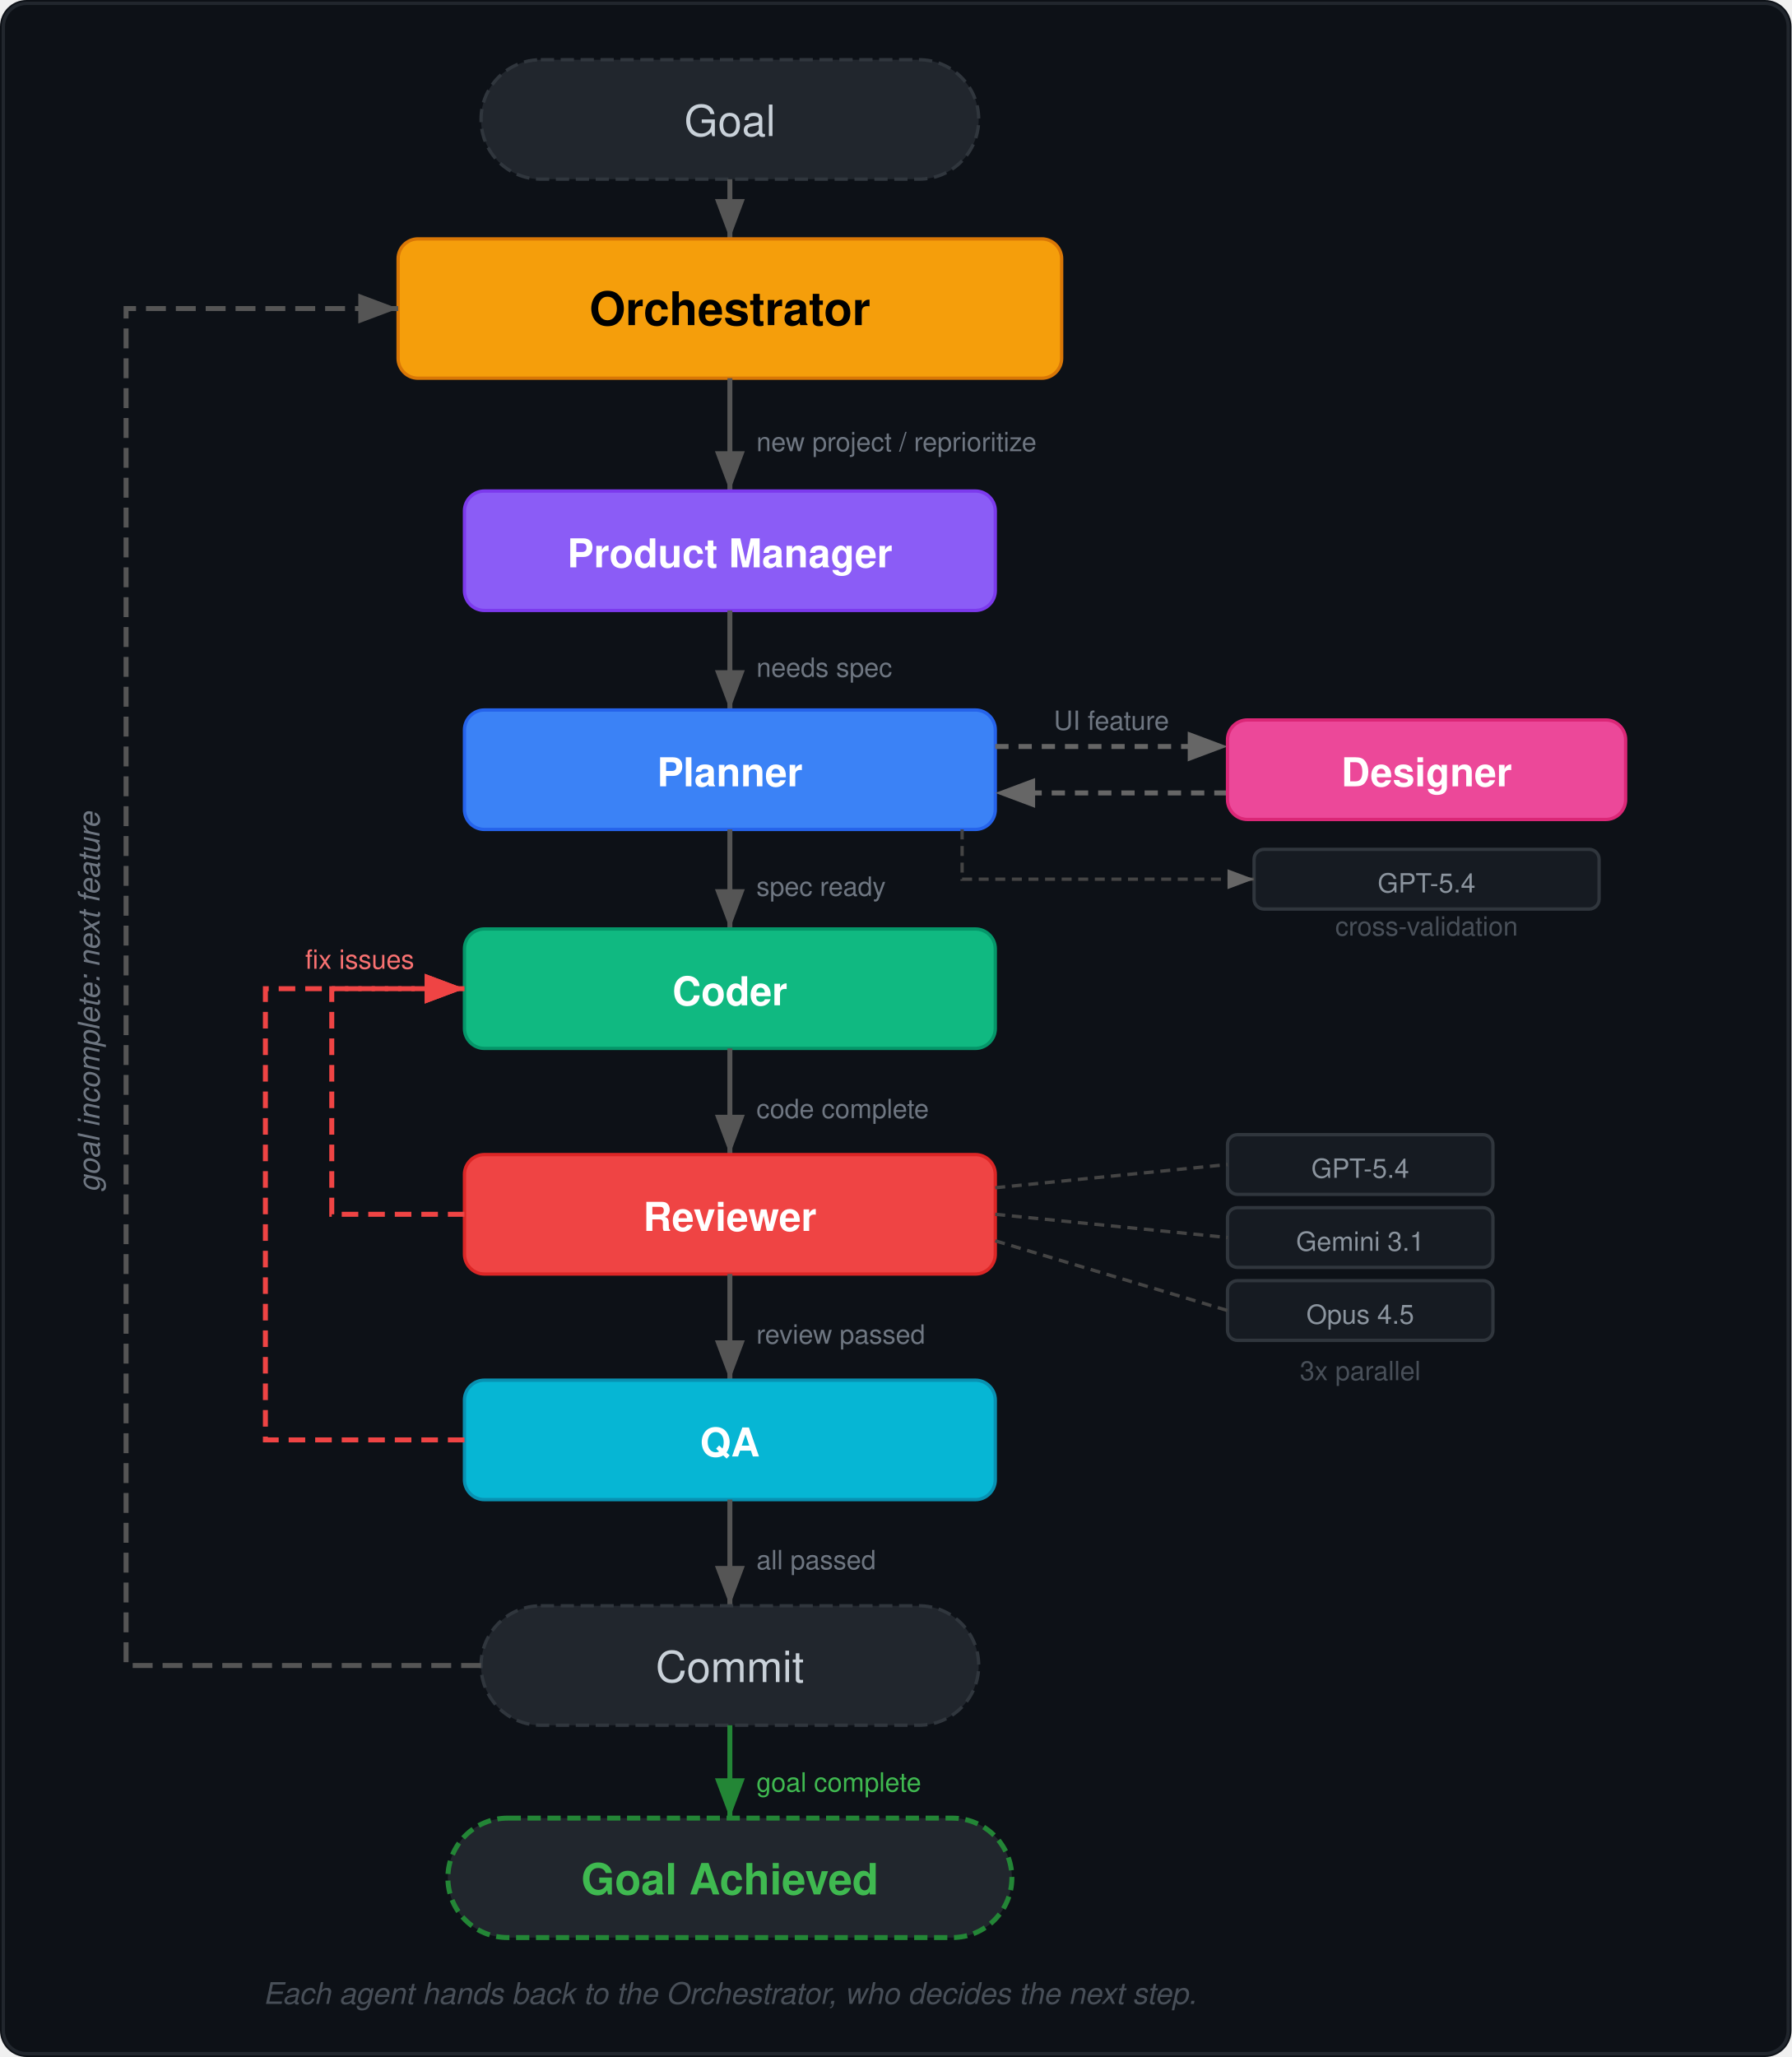
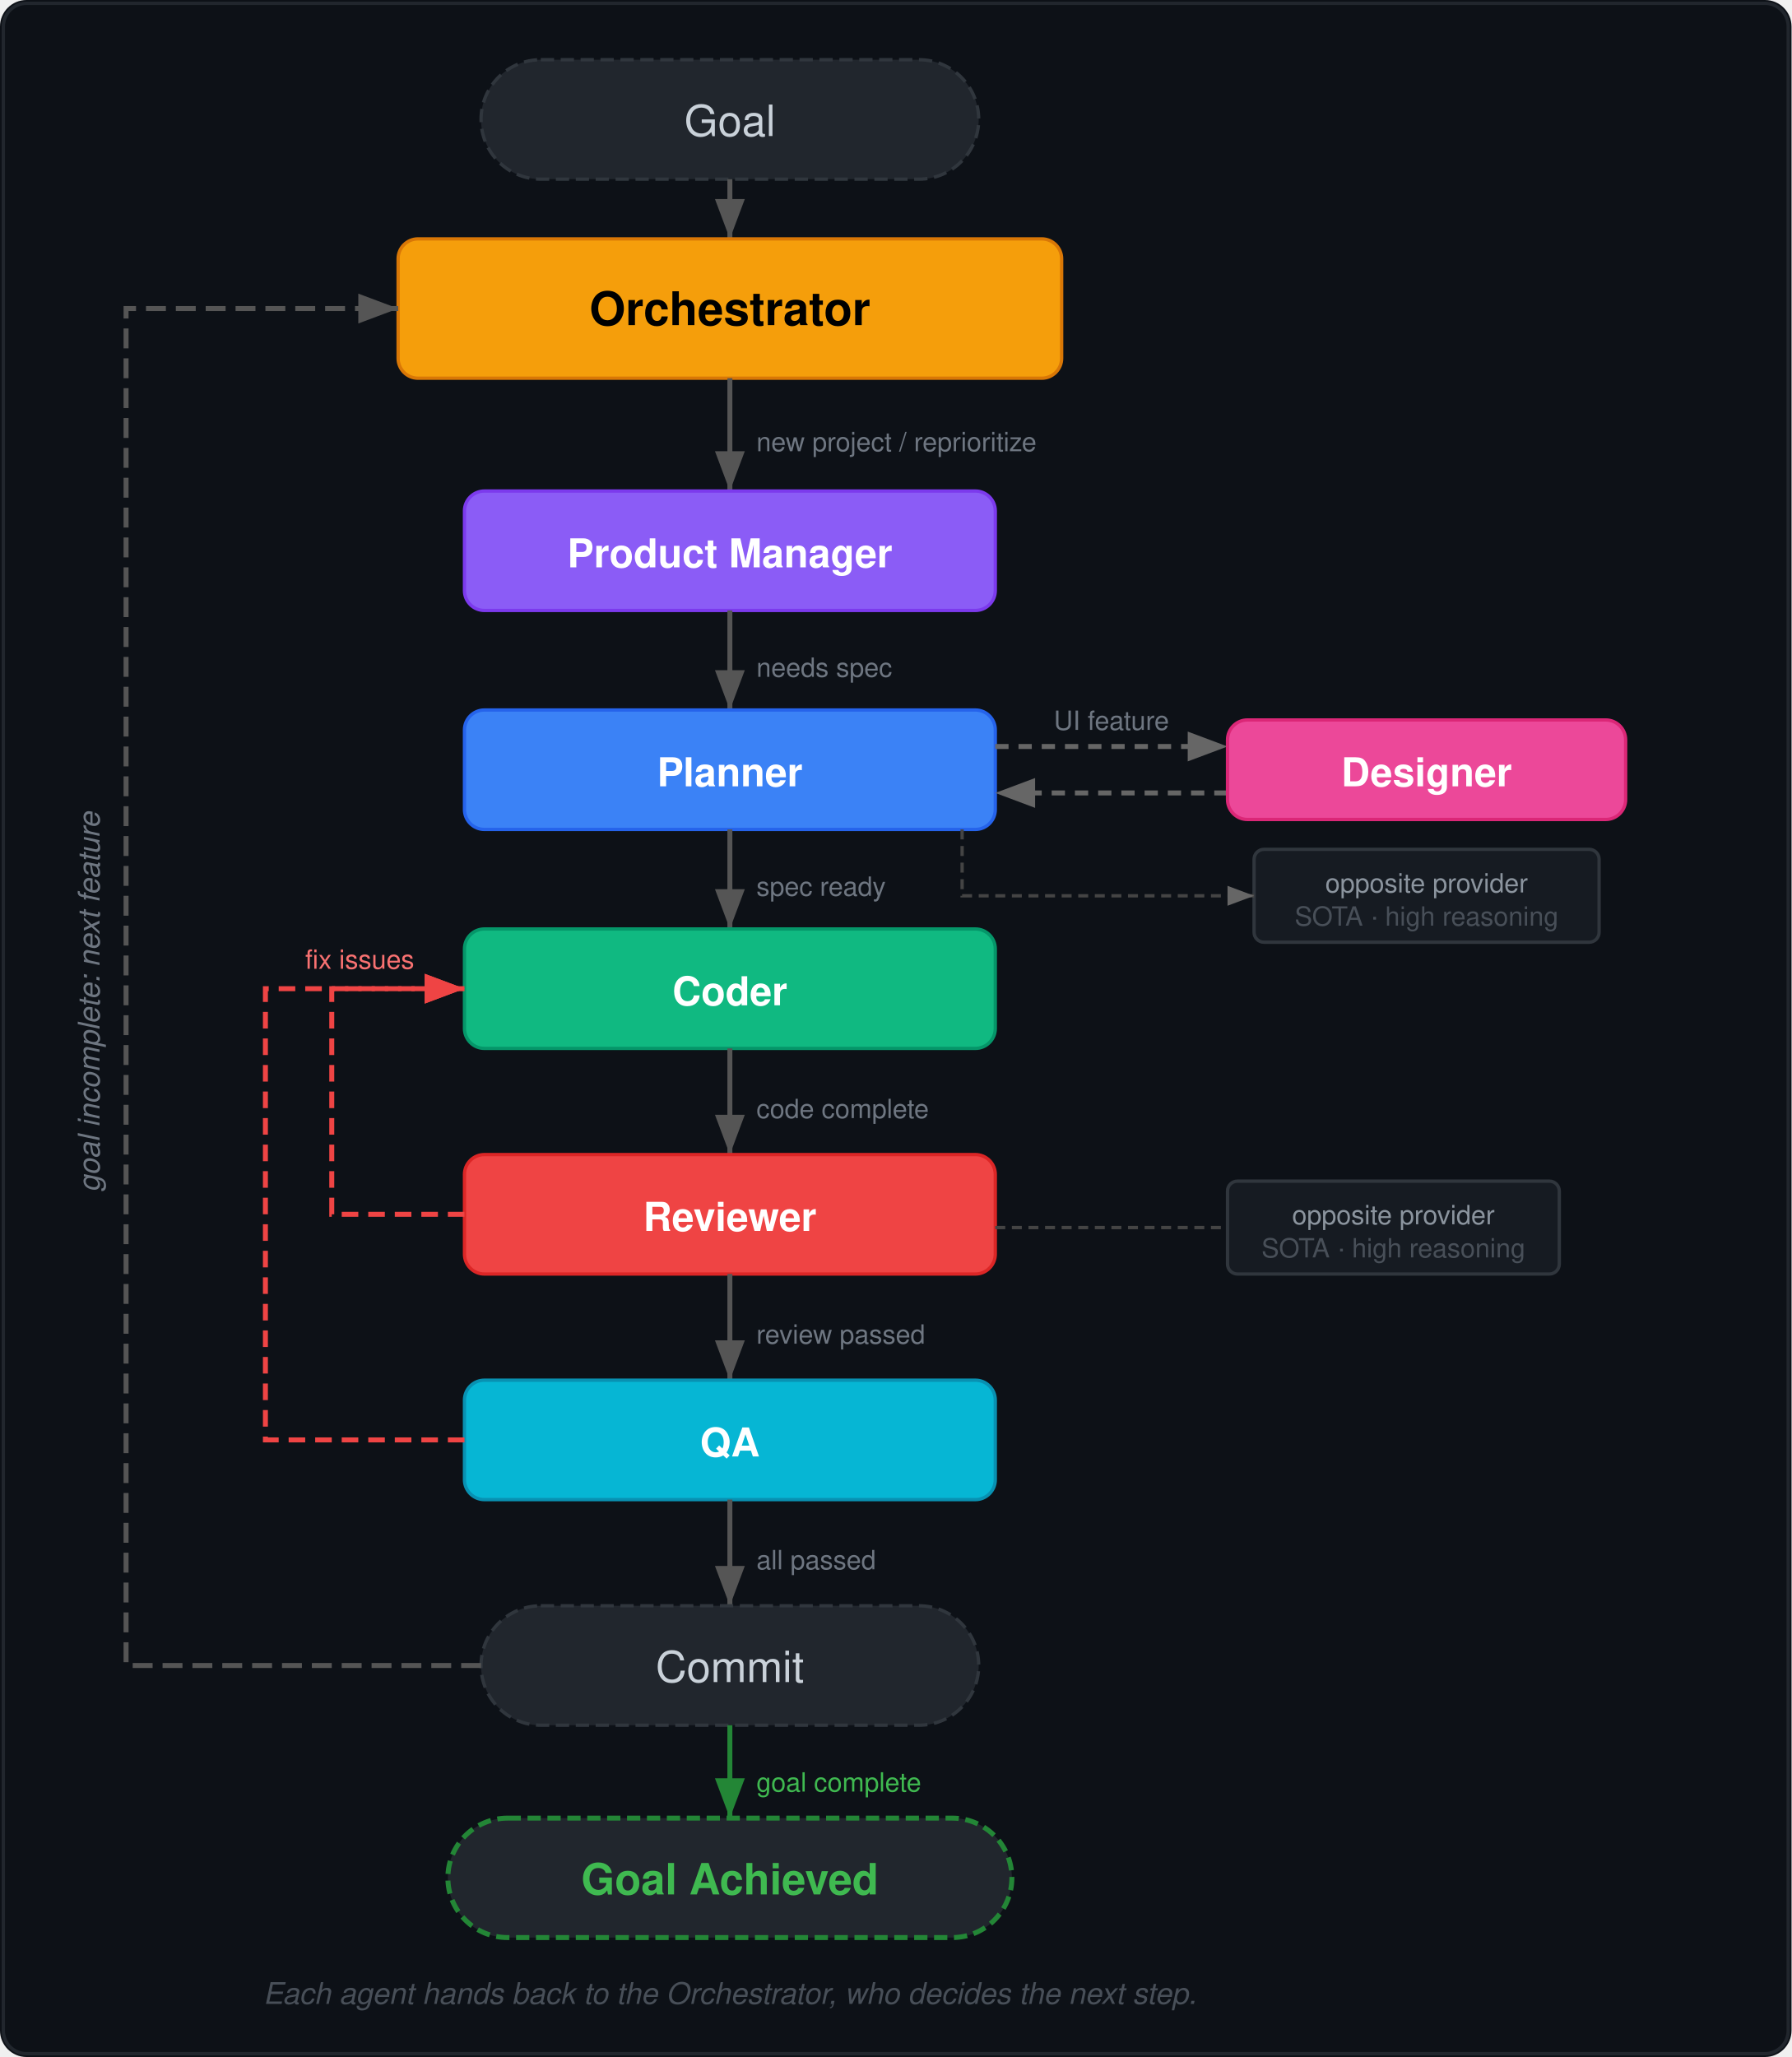
<svg xmlns="http://www.w3.org/2000/svg" viewBox="0 0 540 620">
  <defs>
    <marker id="a" markerWidth="8" markerHeight="6" refX="8" refY="3" orient="auto">
      <path d="M0,0 L8,3 L0,6" fill="#555" />
    </marker>
    <marker id="ad" markerWidth="8" markerHeight="6" refX="8" refY="3" orient="auto">
      <path d="M0,0 L8,3 L0,6" fill="#666" />
    </marker>
    <marker id="ar" markerWidth="8" markerHeight="6" refX="8" refY="3" orient="auto">
      <path d="M0,0 L8,3 L0,6" fill="#ef4444" />
    </marker>
    <marker id="ag" markerWidth="8" markerHeight="6" refX="8" refY="3" orient="auto">
      <path d="M0,0 L8,3 L0,6" fill="#238636" />
    </marker>
  </defs>
  <rect width="540" height="620" rx="8" fill="#0d1117" />
  <rect x="1" y="1" width="538" height="618" rx="7" fill="none" stroke="#21262d" stroke-width="1" />
  <rect x="145" y="18" width="150" height="36" rx="18" fill="#21262d" stroke="#30363d" stroke-width="1" stroke-dasharray="4,2" />
  <text x="220" y="41" font-family="Segoe UI,Helvetica,Arial,sans-serif" font-size="13" fill="#c9d1d9" text-anchor="middle" font-weight="500">Goal</text>
  <line x1="220" y1="54" x2="220" y2="72" stroke="#555" stroke-width="1.5" marker-end="url(#a)" />
  <rect x="120" y="72" width="200" height="42" rx="6" fill="#f59e0b" stroke="#d97706" stroke-width="1" />
  <text x="220" y="98" font-family="Segoe UI,Helvetica,Arial,sans-serif" font-size="14" fill="#000" text-anchor="middle" font-weight="700">Orchestrator</text>
  <line x1="220" y1="114" x2="220" y2="148" stroke="#555" stroke-width="1.5" marker-end="url(#a)" />
  <text x="228" y="136" font-family="Segoe UI,Helvetica,Arial,sans-serif" font-size="8" fill="#6e7681" text-anchor="start">new project / reprioritize</text>
  <rect x="140" y="148" width="160" height="36" rx="6" fill="#8b5cf6" stroke="#7c3aed" stroke-width="1" />
  <text x="220" y="171" font-family="Segoe UI,Helvetica,Arial,sans-serif" font-size="12" fill="#fff" text-anchor="middle" font-weight="600">Product Manager</text>
  <line x1="220" y1="184" x2="220" y2="214" stroke="#555" stroke-width="1.5" marker-end="url(#a)" />
  <text x="228" y="204" font-family="Segoe UI,Helvetica,Arial,sans-serif" font-size="8" fill="#6e7681" text-anchor="start">needs spec</text>
  <rect x="140" y="214" width="160" height="36" rx="6" fill="#3b82f6" stroke="#2563eb" stroke-width="1" />
  <text x="220" y="237" font-family="Segoe UI,Helvetica,Arial,sans-serif" font-size="12" fill="#fff" text-anchor="middle" font-weight="600">Planner</text>
  <line x1="300" y1="225" x2="370" y2="225" stroke="#666" stroke-width="1.5" stroke-dasharray="4,3" marker-end="url(#ad)" />
  <line x1="370" y1="239" x2="300" y2="239" stroke="#666" stroke-width="1.5" stroke-dasharray="4,3" marker-end="url(#ad)" />
  <text x="335" y="220" font-family="Segoe UI,Helvetica,Arial,sans-serif" font-size="8" fill="#6e7681" text-anchor="middle">UI feature</text>
  <rect x="370" y="217" width="120" height="30" rx="6" fill="#ec4899" stroke="#db2777" stroke-width="1" />
  <text x="430" y="237" font-family="Segoe UI,Helvetica,Arial,sans-serif" font-size="12" fill="#fff" text-anchor="middle" font-weight="600">Designer</text>
-   <rect x="378" y="256" width="104" height="18" rx="3" fill="#161b22" stroke="#30363d" stroke-width="1" />
-   <text x="430" y="269" font-family="Segoe UI,Helvetica,Arial,sans-serif" font-size="8" fill="#8b949e" text-anchor="middle">GPT-5.4</text>
-   <text x="430" y="282" font-family="Segoe UI,Helvetica,Arial,sans-serif" font-size="8" fill="#484f58" text-anchor="middle">cross-validation</text>
-   <path d="M290,250 L290,265 L378,265" fill="none" stroke="#444" stroke-width="1" stroke-dasharray="3,2" marker-end="url(#ad)" />
+   <rect x="378" y="256" width="104" height="28" rx="3" fill="#161b22" stroke="#30363d" stroke-width="1" />
+   <text x="430" y="269" font-family="Segoe UI,Helvetica,Arial,sans-serif" font-size="8" fill="#8b949e" text-anchor="middle">opposite provider</text>
+   <text x="430" y="279" font-family="Segoe UI,Helvetica,Arial,sans-serif" font-size="8" fill="#484f58" text-anchor="middle">SOTA · high reasoning</text>
+   <path d="M290,250 L290,270 L378,270" fill="none" stroke="#444" stroke-width="1" stroke-dasharray="3,2" marker-end="url(#ad)" />
  <line x1="220" y1="250" x2="220" y2="280" stroke="#555" stroke-width="1.5" marker-end="url(#a)" />
  <text x="228" y="270" font-family="Segoe UI,Helvetica,Arial,sans-serif" font-size="8" fill="#6e7681" text-anchor="start">spec ready</text>
  <rect x="140" y="280" width="160" height="36" rx="6" fill="#10b981" stroke="#059669" stroke-width="1" />
  <text x="220" y="303" font-family="Segoe UI,Helvetica,Arial,sans-serif" font-size="12" fill="#fff" text-anchor="middle" font-weight="600">Coder</text>
  <line x1="220" y1="316" x2="220" y2="348" stroke="#555" stroke-width="1.5" marker-end="url(#a)" />
  <text x="228" y="337" font-family="Segoe UI,Helvetica,Arial,sans-serif" font-size="8" fill="#6e7681" text-anchor="start">code complete</text>
  <rect x="140" y="348" width="160" height="36" rx="6" fill="#ef4444" stroke="#dc2626" stroke-width="1" />
  <text x="220" y="371" font-family="Segoe UI,Helvetica,Arial,sans-serif" font-size="12" fill="#fff" text-anchor="middle" font-weight="600">Reviewer</text>
-   <rect x="370" y="342" width="80" height="18" rx="3" fill="#161b22" stroke="#30363d" stroke-width="1" />
-   <text x="410" y="355" font-family="Segoe UI,Helvetica,Arial,sans-serif" font-size="8" fill="#8b949e" text-anchor="middle">GPT-5.4</text>
-   <rect x="370" y="364" width="80" height="18" rx="3" fill="#161b22" stroke="#30363d" stroke-width="1" />
-   <text x="410" y="377" font-family="Segoe UI,Helvetica,Arial,sans-serif" font-size="8" fill="#8b949e" text-anchor="middle">Gemini 3.1</text>
-   <rect x="370" y="386" width="80" height="18" rx="3" fill="#161b22" stroke="#30363d" stroke-width="1" />
-   <text x="410" y="399" font-family="Segoe UI,Helvetica,Arial,sans-serif" font-size="8" fill="#8b949e" text-anchor="middle">Opus 4.5</text>
-   <text x="410" y="416" font-family="Segoe UI,Helvetica,Arial,sans-serif" font-size="8" fill="#484f58" text-anchor="middle">3x parallel</text>
-   <line x1="300" y1="358" x2="370" y2="351" stroke="#444" stroke-width="1" stroke-dasharray="3,2" />
-   <line x1="300" y1="366" x2="370" y2="373" stroke="#444" stroke-width="1" stroke-dasharray="3,2" />
-   <line x1="300" y1="374" x2="370" y2="395" stroke="#444" stroke-width="1" stroke-dasharray="3,2" />
+   <rect x="370" y="356" width="100" height="28" rx="3" fill="#161b22" stroke="#30363d" stroke-width="1" />
+   <text x="420" y="369" font-family="Segoe UI,Helvetica,Arial,sans-serif" font-size="8" fill="#8b949e" text-anchor="middle">opposite provider</text>
+   <text x="420" y="379" font-family="Segoe UI,Helvetica,Arial,sans-serif" font-size="8" fill="#484f58" text-anchor="middle">SOTA · high reasoning</text>
+   <line x1="300" y1="370" x2="370" y2="370" stroke="#444" stroke-width="1" stroke-dasharray="3,2" />
  <path d="M140,366 L100,366 L100,298 L140,298" fill="none" stroke="#ef4444" stroke-width="1.5" stroke-dasharray="5,3" marker-end="url(#ar)" />
  <text x="92" y="292" font-family="Segoe UI,Helvetica,Arial,sans-serif" font-size="8" fill="#f87171" text-anchor="start">fix issues</text>
  <line x1="220" y1="384" x2="220" y2="416" stroke="#555" stroke-width="1.5" marker-end="url(#a)" />
  <text x="228" y="405" font-family="Segoe UI,Helvetica,Arial,sans-serif" font-size="8" fill="#6e7681" text-anchor="start">review passed</text>
  <rect x="140" y="416" width="160" height="36" rx="6" fill="#06b6d4" stroke="#0891b2" stroke-width="1" />
  <text x="220" y="439" font-family="Segoe UI,Helvetica,Arial,sans-serif" font-size="12" fill="#fff" text-anchor="middle" font-weight="600">QA</text>
  <path d="M140,434 L80,434 L80,298 L140,298" fill="none" stroke="#ef4444" stroke-width="1.5" stroke-dasharray="5,3" marker-end="url(#ar)" />
  <line x1="220" y1="452" x2="220" y2="484" stroke="#555" stroke-width="1.5" marker-end="url(#a)" />
  <text x="228" y="473" font-family="Segoe UI,Helvetica,Arial,sans-serif" font-size="8" fill="#6e7681" text-anchor="start">all passed</text>
  <rect x="145" y="484" width="150" height="36" rx="18" fill="#21262d" stroke="#30363d" stroke-width="1" stroke-dasharray="4,2" />
  <text x="220" y="507" font-family="Segoe UI,Helvetica,Arial,sans-serif" font-size="13" fill="#c9d1d9" text-anchor="middle" font-weight="500">Commit</text>
  <path d="M145,502 L38,502 L38,93 L120,93" fill="none" stroke="#555" stroke-width="1.5" stroke-dasharray="6,3" marker-end="url(#a)" />
  <text x="30" y="302" font-family="Segoe UI,Helvetica,Arial,sans-serif" font-size="9" fill="#6e7681" text-anchor="middle" font-style="italic" transform="rotate(-90,30,302)">goal incomplete: next feature</text>
  <line x1="220" y1="520" x2="220" y2="548" stroke="#238636" stroke-width="1.5" marker-end="url(#ag)" />
  <text x="228" y="540" font-family="Segoe UI,Helvetica,Arial,sans-serif" font-size="8" fill="#3fb950" text-anchor="start">goal complete</text>
  <rect x="135" y="548" width="170" height="36" rx="18" fill="#21262d" stroke="#238636" stroke-width="1.5" stroke-dasharray="4,2" />
  <text x="220" y="571" font-family="Segoe UI,Helvetica,Arial,sans-serif" font-size="13" fill="#3fb950" text-anchor="middle" font-weight="600">Goal Achieved</text>
  <text x="220" y="604" font-family="Segoe UI,Helvetica,Arial,sans-serif" font-size="9" fill="#484f58" text-anchor="middle" font-style="italic">Each agent hands back to the Orchestrator, who decides the next step.</text>
</svg>
